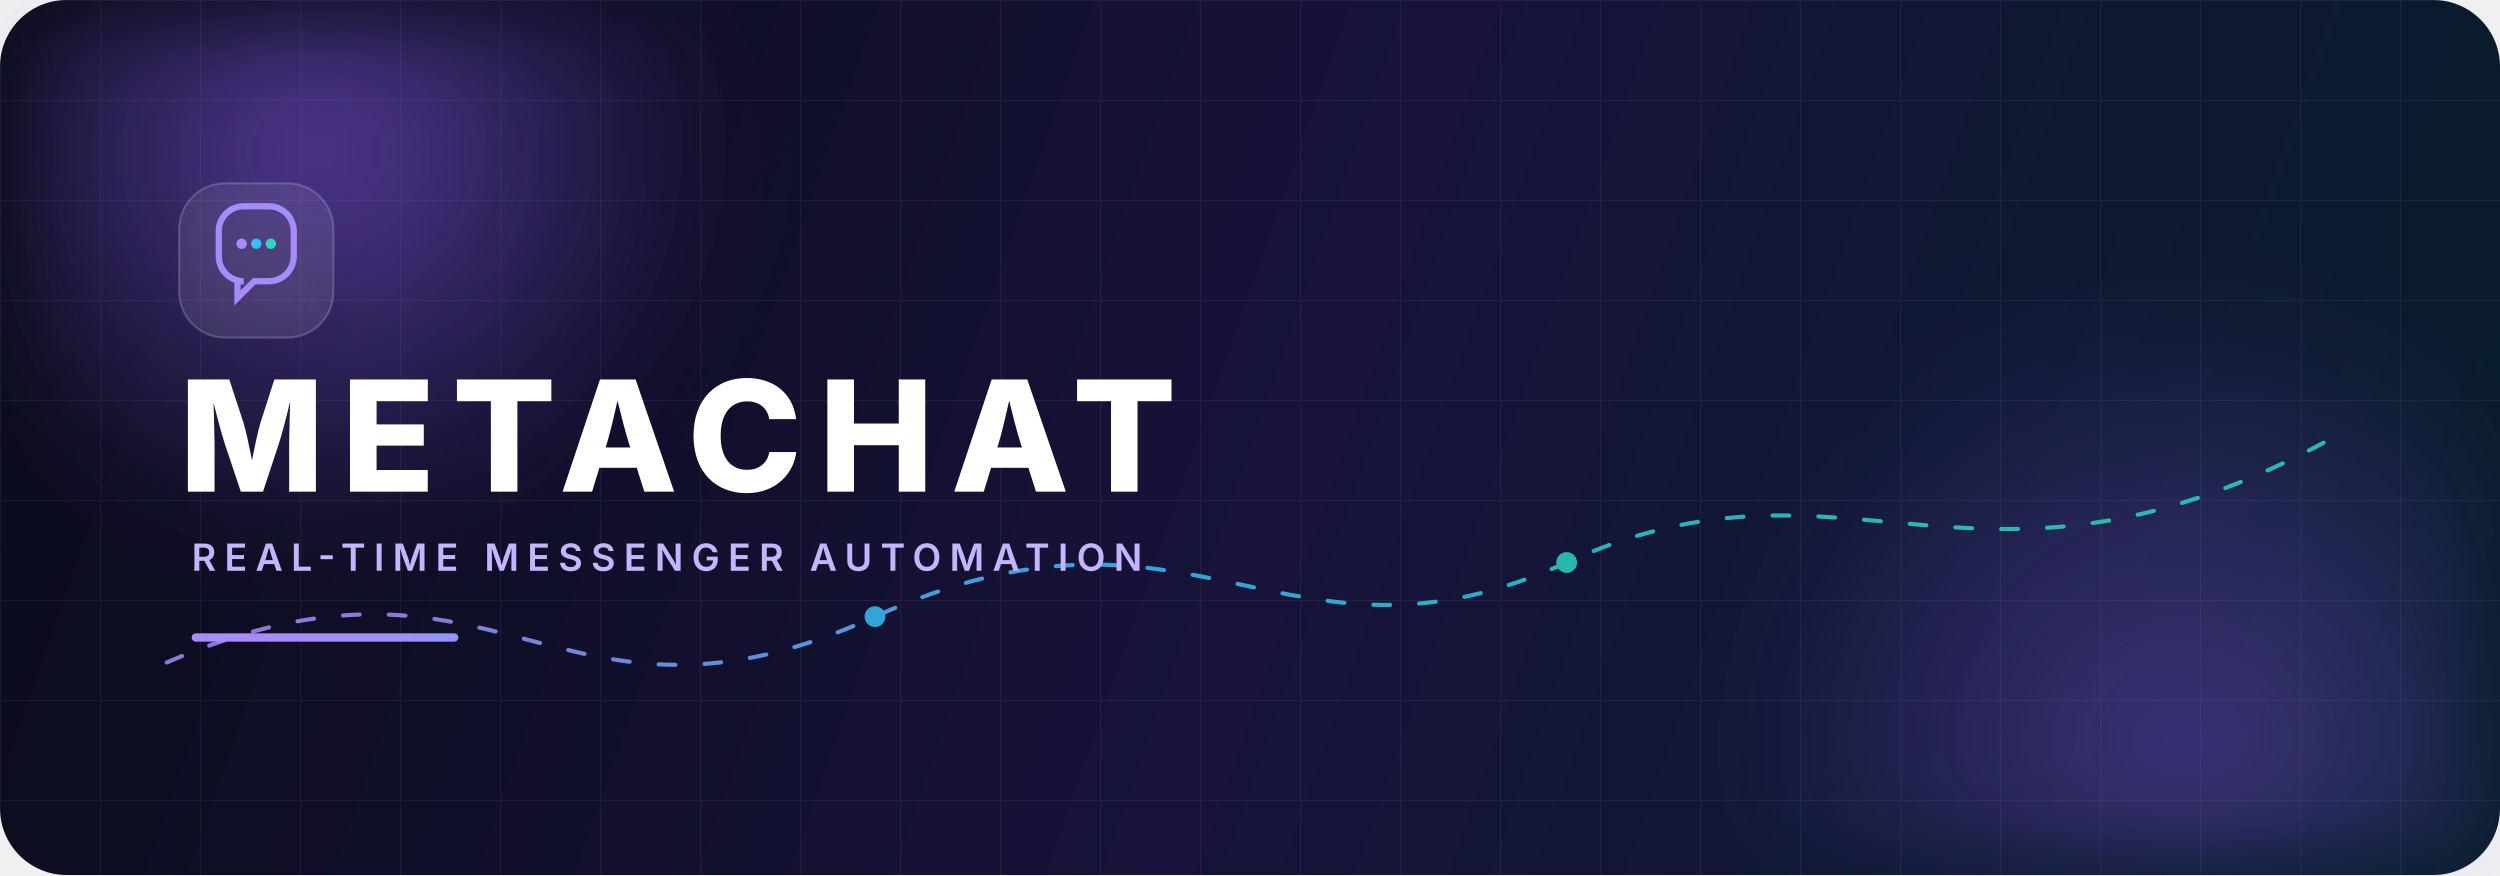
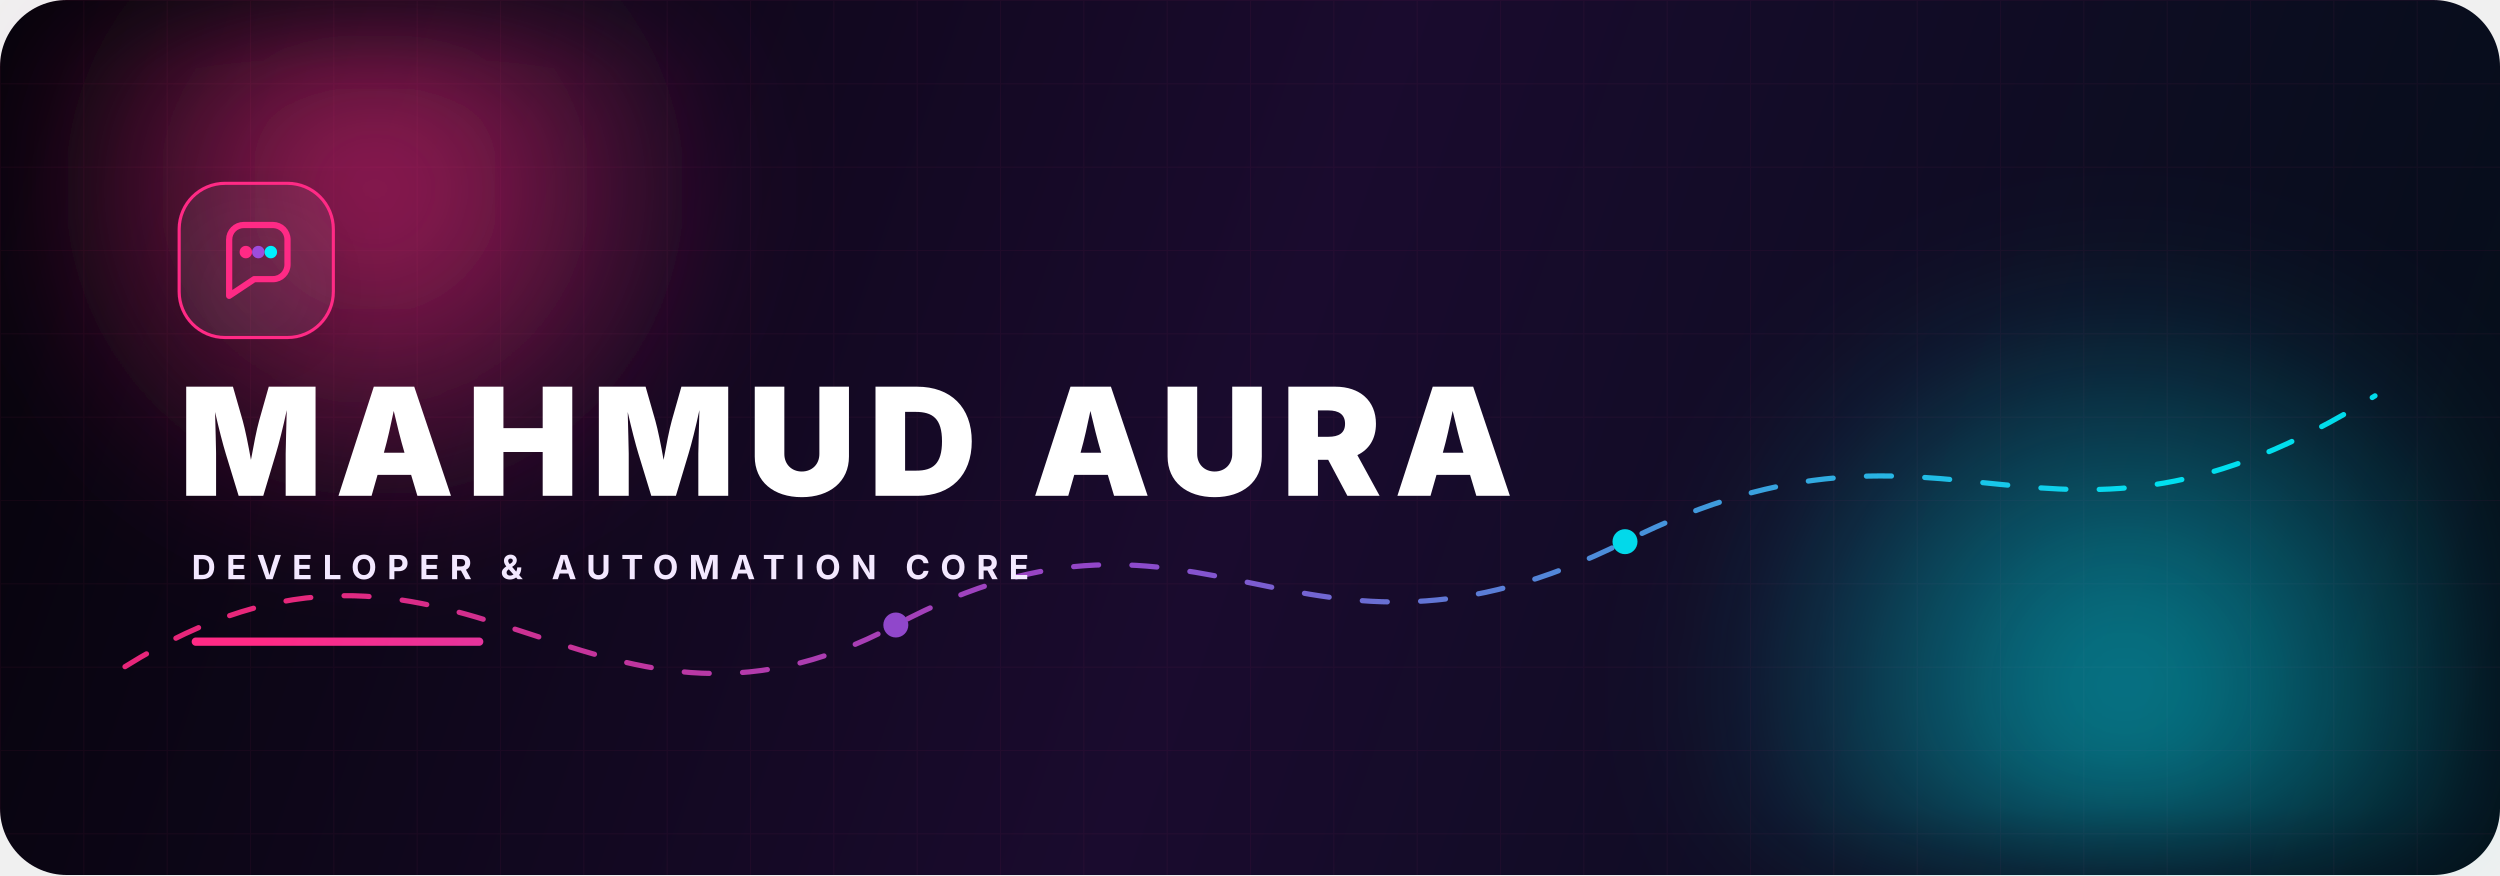
<svg xmlns="http://www.w3.org/2000/svg" width="1200" height="420" viewBox="0 0 1200 420" fill="none" role="img" aria-labelledby="title desc">
  <defs>
    <linearGradient id="background" x1="0" y1="0" x2="1200" y2="420" gradientUnits="userSpaceOnUse">
-       <stop stop-color="#090B18" />
-       <stop offset="0.52" stop-color="#17133A" />
-       <stop offset="1" stop-color="#071D2A" />
+       <stop stop-color="#05030A" />
+       <stop offset="0.5" stop-color="#1A0B2E" />
+       <stop offset="1" stop-color="#030E18" />
    </linearGradient>
-     <linearGradient id="accent" x1="220" y1="92" x2="924" y2="322" gradientUnits="userSpaceOnUse">
-       <stop stop-color="#A78BFA" />
-       <stop offset="0.5" stop-color="#38BDF8" />
-       <stop offset="1" stop-color="#2DD4BF" />
+     <linearGradient id="accent" x1="200" y1="80" x2="1000" y2="340" gradientUnits="userSpaceOnUse">
+       <stop stop-color="#FF2A85" />
+       <stop offset="0.45" stop-color="#9D4EDD" />
+       <stop offset="1" stop-color="#00F0FF" />
    </linearGradient>
-     <radialGradient id="glow">
-       <stop stop-color="#8B5CF6" stop-opacity="0.55" />
-       <stop offset="1" stop-color="#8B5CF6" stop-opacity="0" />
+     <radialGradient id="glow-magenta">
+       <stop stop-color="#FF2A85" stop-opacity="0.65" />
+       <stop offset="1" stop-color="#FF2A85" stop-opacity="0" />
+     </radialGradient>
+     <radialGradient id="glow-cyan">
+       <stop stop-color="#00F0FF" stop-opacity="0.55" />
+       <stop offset="1" stop-color="#00F0FF" stop-opacity="0" />
    </radialGradient>
    <filter id="blur" x="-100%" y="-100%" width="300%" height="300%">
-       <feGaussianBlur stdDeviation="28" />
+       <feGaussianBlur stdDeviation="35" />
    </filter>
    <filter id="shadow" x="-30%" y="-30%" width="160%" height="180%">
-       <feDropShadow dx="0" dy="18" stdDeviation="20" flood-color="#000000" flood-opacity="0.35" />
+       <feDropShadow dx="0" dy="16" stdDeviation="22" flood-color="#000000" flood-opacity="0.5" />
    </filter>
-     <pattern id="grid" width="48" height="48" patternUnits="userSpaceOnUse">
-       <path d="M48 0H0V48" stroke="#FFFFFF" stroke-opacity="0.06" />
+     <pattern id="grid" width="40" height="40" patternUnits="userSpaceOnUse">
+       <path d="M40 0H0V40" stroke="#FF2A85" stroke-opacity="0.05" />
    </pattern>
  </defs>
  <rect width="1200" height="420" rx="32" fill="url(#background)" />
  <rect width="1200" height="420" rx="32" fill="url(#grid)" />
-   <circle cx="152" cy="72" r="190" fill="url(#glow)" filter="url(#blur)">
-     <animate attributeName="cx" values="152;240;152" dur="9s" repeatCount="indefinite" />
-     <animate attributeName="cy" values="72;130;72" dur="9s" repeatCount="indefinite" />
+   <circle cx="180" cy="90" r="170" fill="url(#glow-magenta)" filter="url(#blur)">
+     <animate attributeName="cx" values="180;260;180" dur="8s" repeatCount="indefinite" />
+     <animate attributeName="cy" values="90;140;90" dur="8s" repeatCount="indefinite" />
  </circle>
-   <circle cx="1050" cy="360" r="220" fill="url(#glow)" filter="url(#blur)" opacity="0.7">
-     <animate attributeName="cx" values="1050;940;1050" dur="11s" repeatCount="indefinite" />
-     <animate attributeName="cy" values="360;300;360" dur="11s" repeatCount="indefinite" />
+   <circle cx="1020" cy="330" r="200" fill="url(#glow-cyan)" filter="url(#blur)">
+     <animate attributeName="cx" values="1020;920;1020" dur="10s" repeatCount="indefinite" />
+     <animate attributeName="cy" values="330;270;330" dur="10s" repeatCount="indefinite" />
  </circle>
-   <g opacity="0.85">
-     <path d="M80 318C242 248 266 366 420 296C574 226 616 332 752 270C888 208 949 304 1120 210" stroke="url(#accent)" stroke-width="2" stroke-linecap="round" stroke-dasharray="8 14">
-       <animate attributeName="stroke-dashoffset" from="0" to="-220" dur="7s" repeatCount="indefinite" />
+   <g opacity="0.9">
+     <path d="M60 320C220 220 280 380 430 300C580 220 620 340 780 260C940 180 980 290 1140 190" stroke="url(#accent)" stroke-width="2.5" stroke-linecap="round" stroke-dasharray="12 16">
+       <animate attributeName="stroke-dashoffset" from="0" to="-240" dur="6s" repeatCount="indefinite" />
    </path>
-     <circle cx="420" cy="296" r="5" fill="#38BDF8">
-       <animate attributeName="r" values="4;9;4" dur="2.5s" repeatCount="indefinite" />
-       <animate attributeName="opacity" values="1;0.35;1" dur="2.5s" repeatCount="indefinite" />
+     <circle cx="430" cy="300" r="6" fill="#9D4EDD">
+       <animate attributeName="r" values="4;10;4" dur="2s" repeatCount="indefinite" />
+       <animate attributeName="opacity" values="1;0.2;1" dur="2s" repeatCount="indefinite" />
    </circle>
-     <circle cx="752" cy="270" r="5" fill="#2DD4BF">
-       <animate attributeName="r" values="4;9;4" dur="2.2s" begin="0.7s" repeatCount="indefinite" />
-       <animate attributeName="opacity" values="1;0.35;1" dur="2.2s" begin="0.7s" repeatCount="indefinite" />
+     <circle cx="780" cy="260" r="6" fill="#00F0FF">
+       <animate attributeName="r" values="4;10;4" dur="2.2s" begin="0.5s" repeatCount="indefinite" />
+       <animate attributeName="opacity" values="1;0.2;1" dur="2.2s" begin="0.5s" repeatCount="indefinite" />
    </circle>
  </g>
  <g filter="url(#shadow)">
-     <rect x="86" y="88" width="74" height="74" rx="22" fill="#FFFFFF" fill-opacity="0.08" stroke="#FFFFFF" stroke-opacity="0.18" />
-     <path d="M105 111C105 104.373 110.373 99 117 99H129C135.627 99 141 104.373 141 111V123C141 129.627 135.627 135 129 135H122L114 143V135H117C110.373 135 105 129.627 105 123V111Z" stroke="url(#accent)" stroke-width="3" />
-     <circle cx="116" cy="117" r="2.5" fill="#A78BFA" />
-     <circle cx="123" cy="117" r="2.5" fill="#38BDF8" />
-     <circle cx="130" cy="117" r="2.5" fill="#2DD4BF" />
+     <rect x="86" y="88" width="74" height="74" rx="22" fill="#FFFFFF" fill-opacity="0.05" stroke="url(#accent)" stroke-width="1.5" />
+     <path d="M110 135V115C110 111.134 113.134 108 117 108H131C134.866 108 138 111.134 138 115V127C138 130.866 134.866 134 131 134H122L110 142V135Z" stroke="url(#accent)" stroke-width="3" stroke-linejoin="round" />
+     <circle cx="118" cy="121" r="3" fill="#FF2A85" />
+     <circle cx="124" cy="121" r="3" fill="#9D4EDD" />
+     <circle cx="130" cy="121" r="3" fill="#00F0FF" />
  </g>
-   <text x="86" y="236" fill="white" font-family="Inter,Segoe UI,Arial,sans-serif" font-size="74" font-weight="800" letter-spacing="8">METACHAT</text>
-   <text x="92" y="274" fill="#C4B5FD" font-family="Inter,Segoe UI,Arial,sans-serif" font-size="18" font-weight="600" letter-spacing="4">REAL-TIME MESSENGER AUTOMATION</text>
-   <rect x="92" y="304" width="128" height="4" rx="2" fill="url(#accent)">
-     <animate attributeName="width" values="64;180;64" dur="3.5s" repeatCount="indefinite" />
+   <text x="86" y="238" fill="white" font-family="Inter,Segoe UI,Arial,sans-serif" font-size="72" font-weight="900" letter-spacing="6">MAHMUD AURA</text>
+   <text x="92" y="278" fill="#F3E8FF" font-family="Inter,Segoe UI,Arial,sans-serif" font-size="16" font-weight="700" letter-spacing="5">DEVELOPER &amp; AUTOMATION CORE</text>
+   <rect x="92" y="306" width="140" height="4" rx="2" fill="url(#accent)">
+     <animate attributeName="width" values="80;220;80" dur="3s" repeatCount="indefinite" />
  </rect>
</svg>
